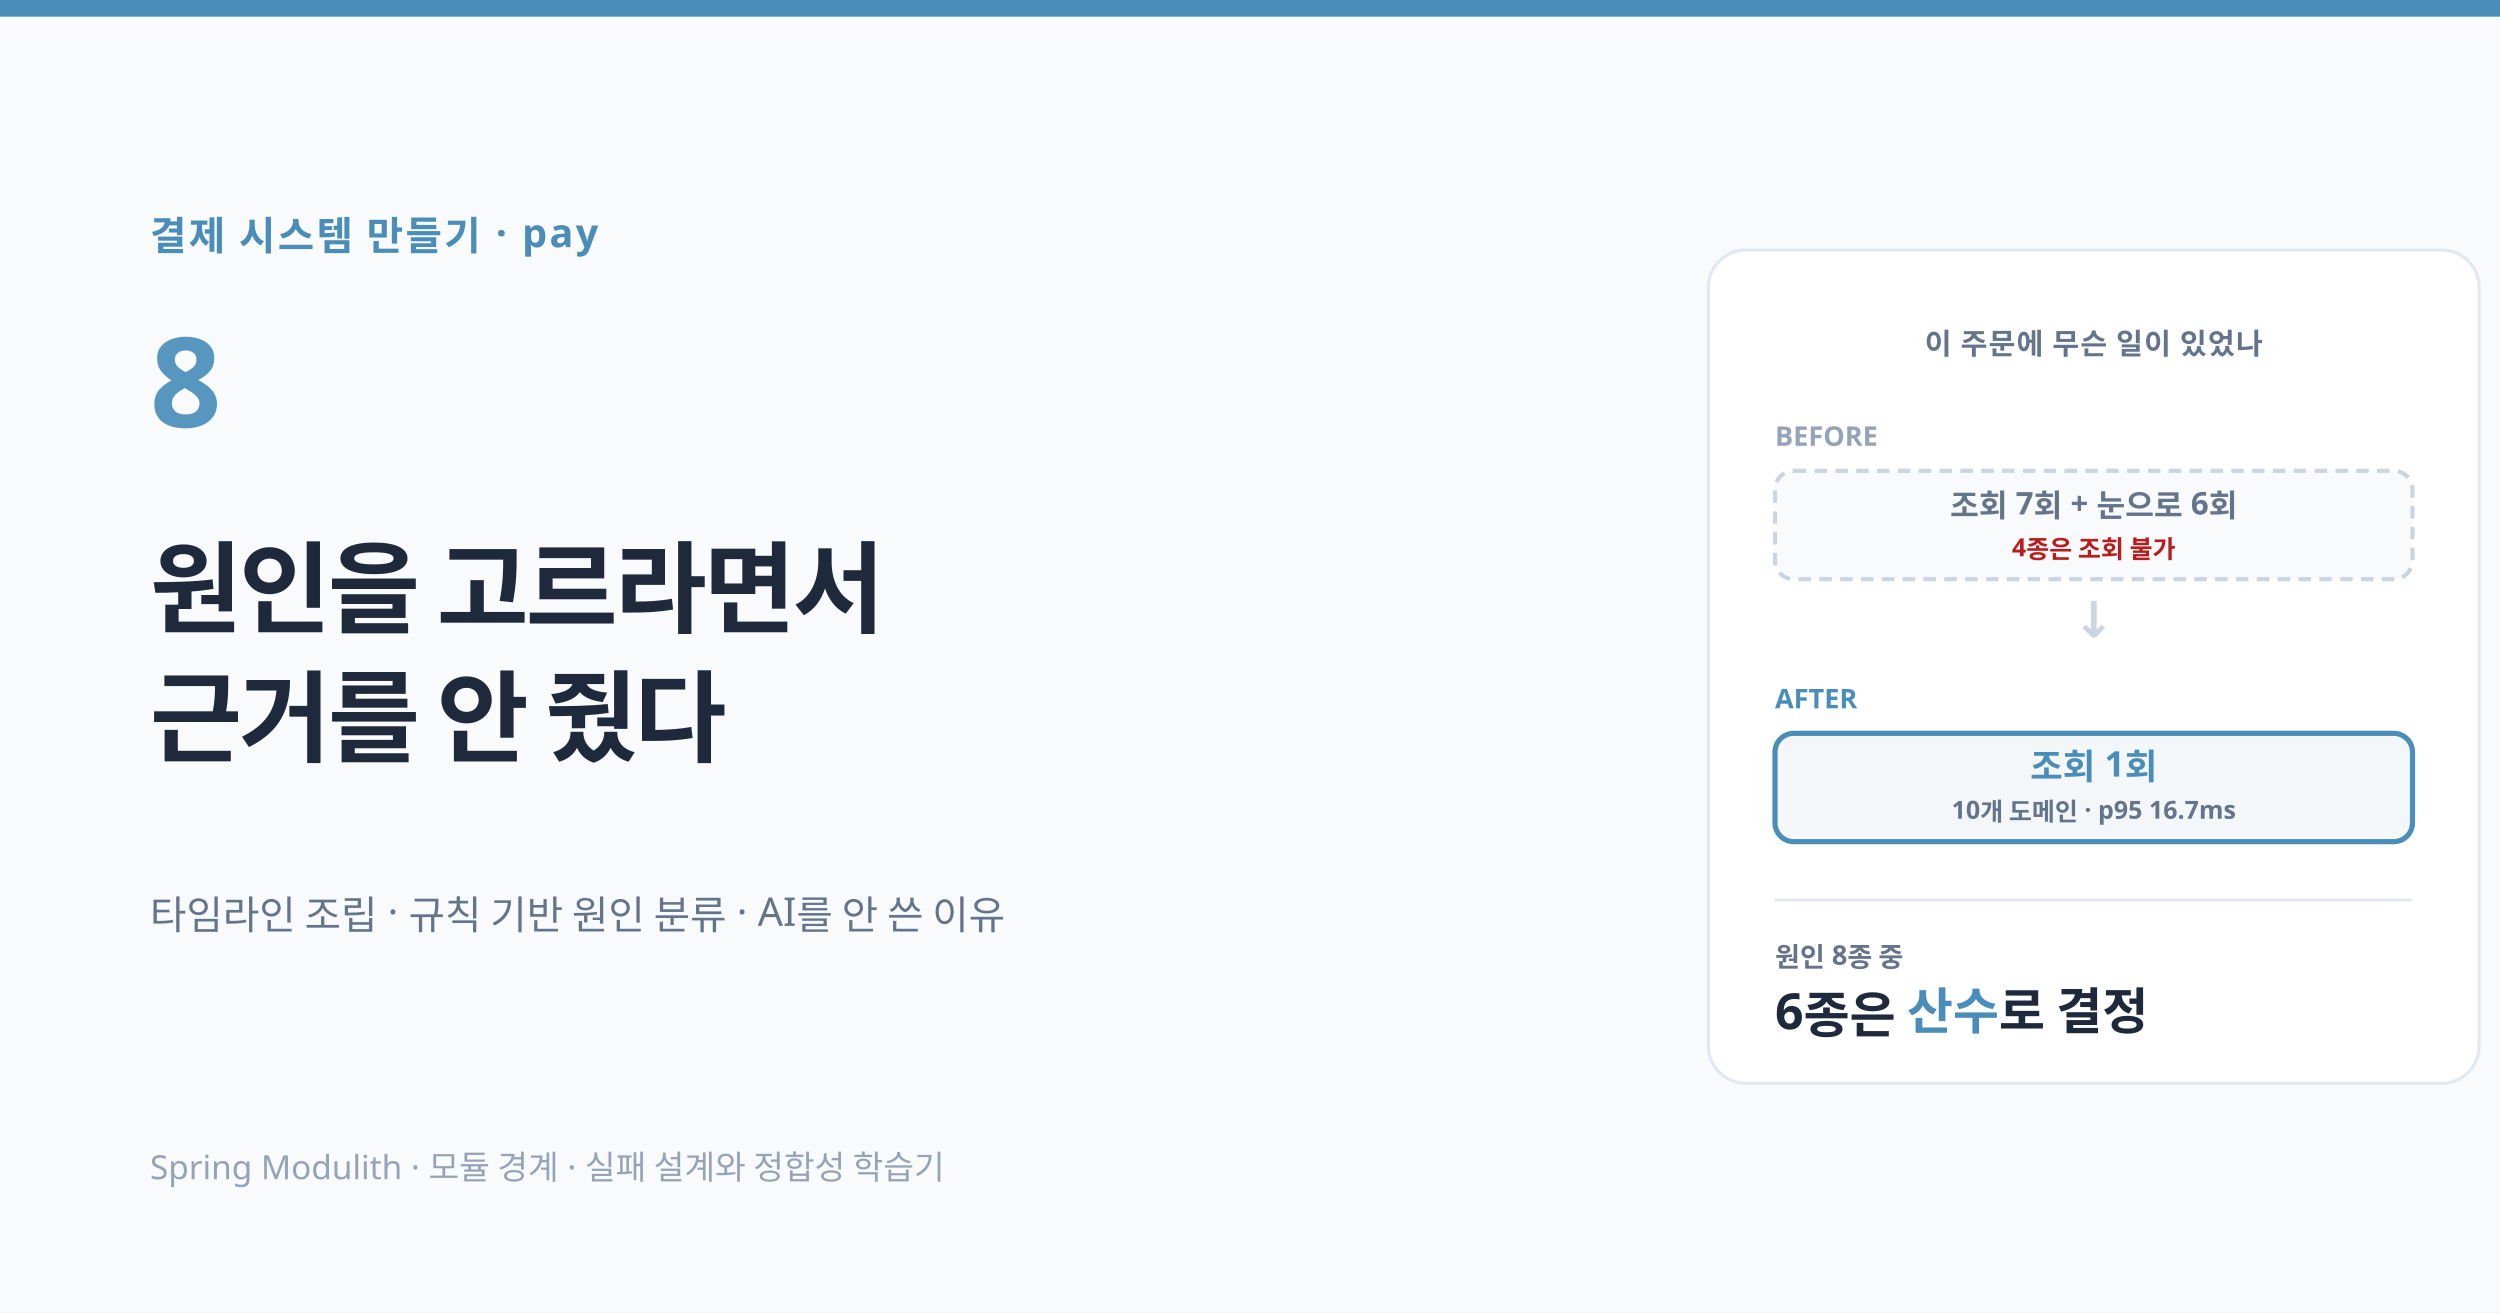
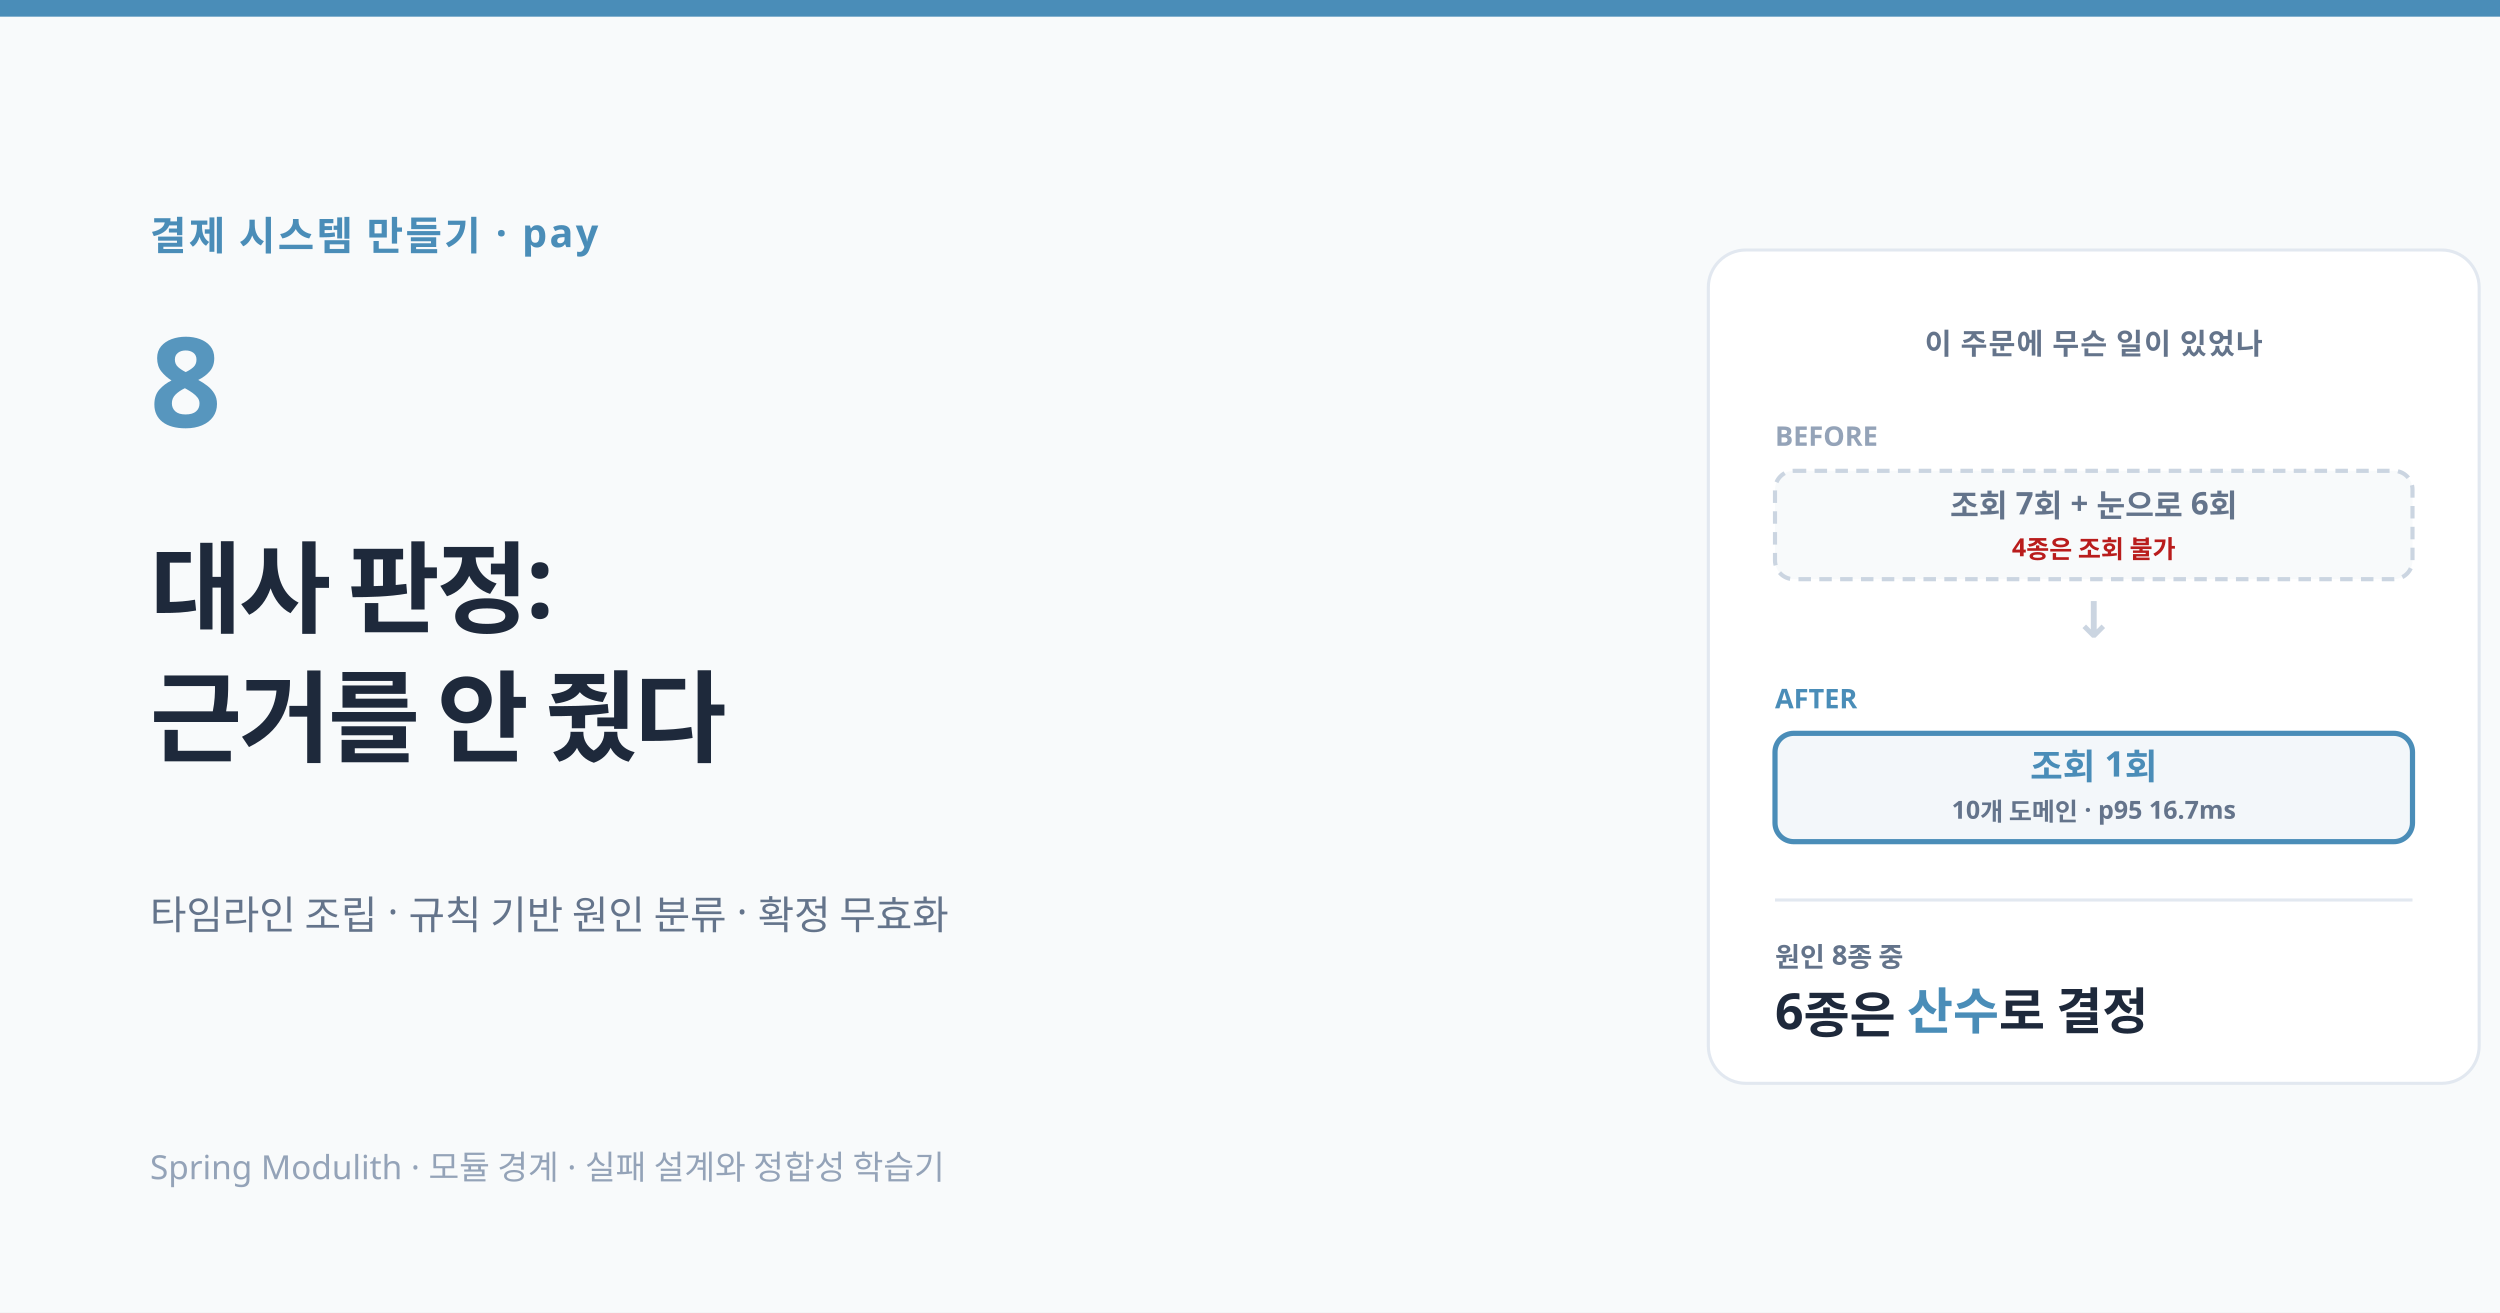
<svg xmlns="http://www.w3.org/2000/svg" viewBox="0 0 1200 630" font-family="'Pretendard', 'Apple SD Gothic Neo', system-ui, sans-serif">
  <rect width="1200" height="630" fill="#f8fafb" />
  <rect width="1200" height="8" fill="#4a8db8" />
  <rect x="820" y="120" width="370" height="400" rx="18" fill="#ffffff" stroke="#e2e8f0" stroke-width="1.5" />
  <text x="1005" y="170" text-anchor="middle" font-size="14" font-weight="700" fill="#64748b" letter-spacing="0.04em">이 주문에 무슨 일이 있었나</text>
  <text x="852" y="214" font-size="13" font-weight="700" fill="#94a3b8">BEFORE</text>
  <rect x="852" y="226" width="306" height="52" rx="9" fill="#f8fafb" stroke="#cbd5e1" stroke-width="2" stroke-dasharray="6 4" />
  <text x="1005" y="248" text-anchor="middle" font-size="15" font-weight="800" fill="#64748b">조회 7회 + 눈으로 6회</text>
  <text x="1005" y="267" text-anchor="middle" font-size="12" font-weight="700" fill="#b91c1c">4종은 조회 불가</text>
  <text x="1005" y="306" text-anchor="middle" font-size="24" font-weight="900" fill="#cbd5e1">↓</text>
  <text x="852" y="340" font-size="13" font-weight="700" fill="#4a8db8">AFTER</text>
  <rect x="852" y="352" width="306" height="52" rx="9" fill="#4a8db810" stroke="#4a8db8" stroke-width="2.5" />
  <text x="1005" y="374" text-anchor="middle" font-size="17" font-weight="900" fill="#4a8db8">조회 1회</text>
  <text x="1005" y="393" text-anchor="middle" font-size="12" font-weight="700" fill="#64748b">10개 도메인 · p95 16.7ms</text>
  <line x1="852" y1="432" x2="1158" y2="432" stroke="#e2e8f0" stroke-width="1.5" />
  <text x="852" y="464" font-size="13" font-weight="700" fill="#64748b">원인 8종 중</text>
  <text x="852" y="494" font-size="24" font-weight="900" fill="#1e293b">6종은 <tspan fill="#4a8db8">산수</tspan>로 결정</text>
  <text x="72" y="120" font-size="19" font-weight="700" fill="#4a8db8" letter-spacing="0.06em">결제 시스템 만들기 · pay</text>
  <text x="72" y="205" font-size="60" font-weight="900" fill="#4a8db8" opacity="0.92">8</text>
-   <text x="72" y="300" font-size="48" font-weight="800" fill="#1e293b" letter-spacing="-0.03em">원인을 고르라면서</text>
+   <text x="72" y="300" font-size="48" font-weight="800" fill="#1e293b" letter-spacing="-0.03em">대사 판정:</text>
  <text x="72" y="362" font-size="48" font-weight="800" fill="#1e293b" letter-spacing="-0.03em">근거를 안 줬다</text>
-   <text x="72" y="446" font-size="19" fill="#64748b">타임라인 조립 · 규칙 기반 원인 분류 · AI를 안 쓴 이유</text>
+   <text x="72" y="446" font-size="19" fill="#64748b">타임라인 조립 · 규칙 기반 원인 분류 · 확정 무효화</text>
  <text x="72" y="566" font-size="16" fill="#94a3b8">Spring Modulith · 모듈 경계 · 실패 설계와 정합성 학습기</text>
</svg>
